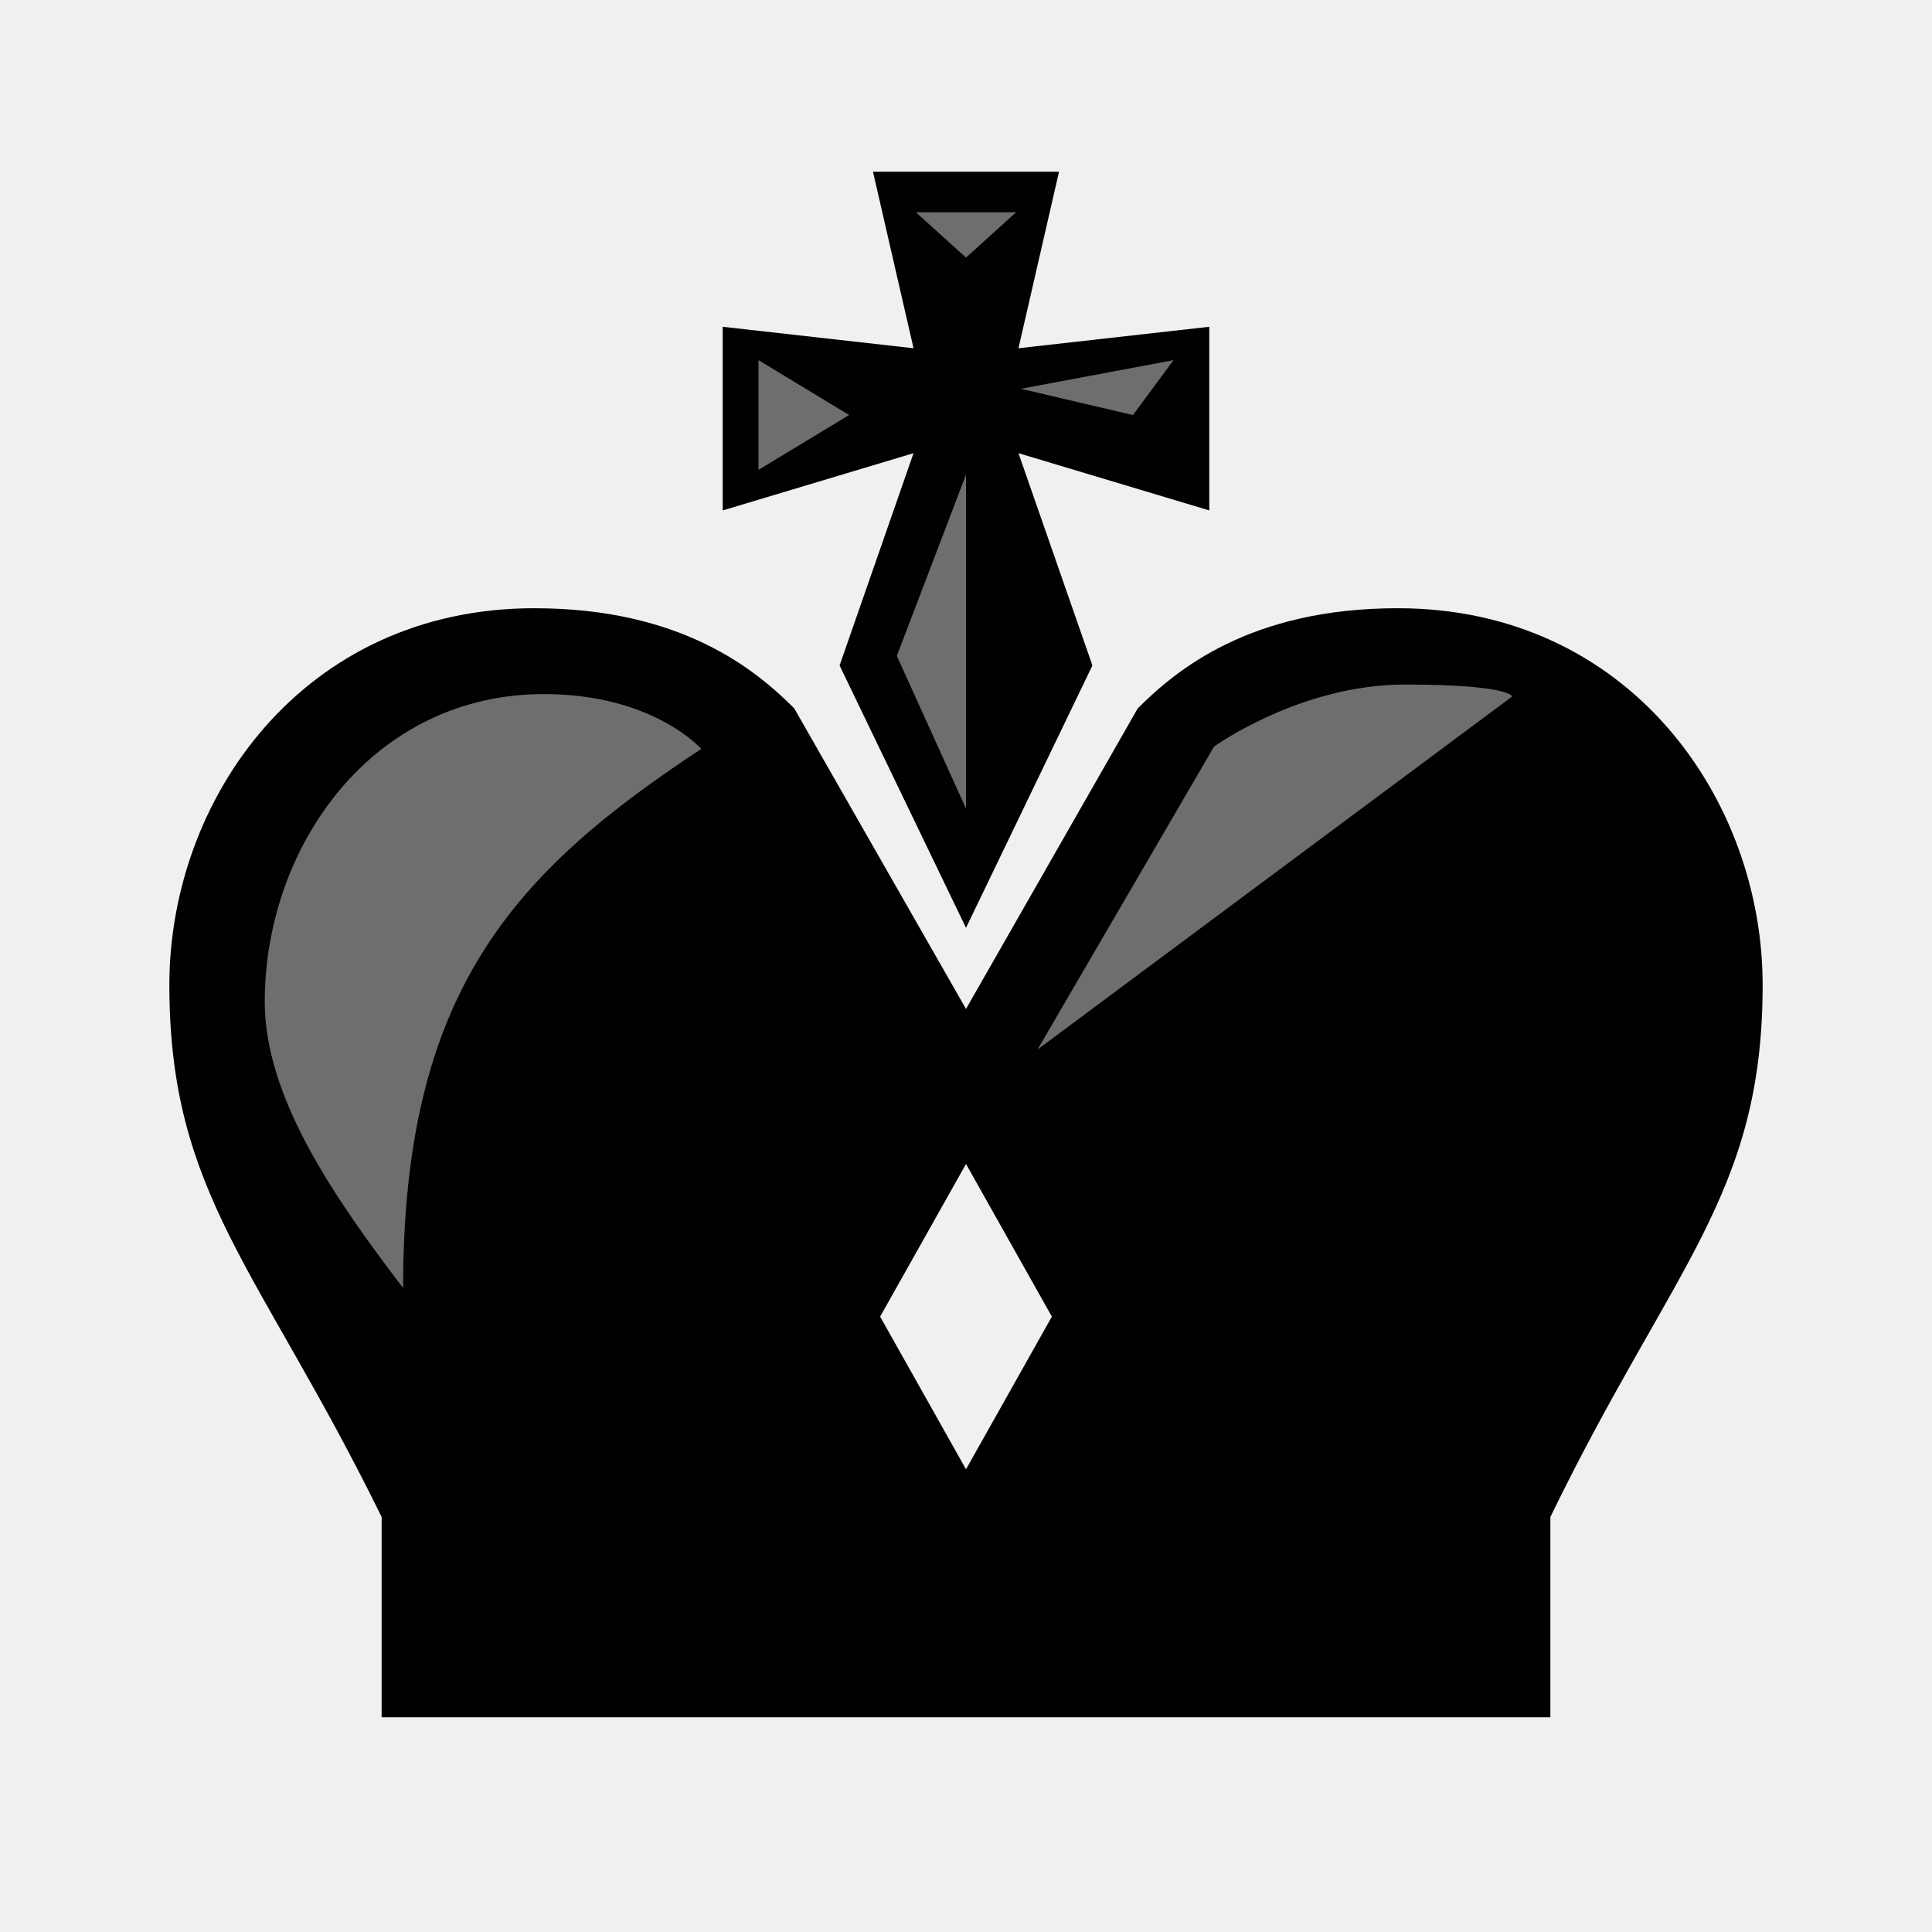
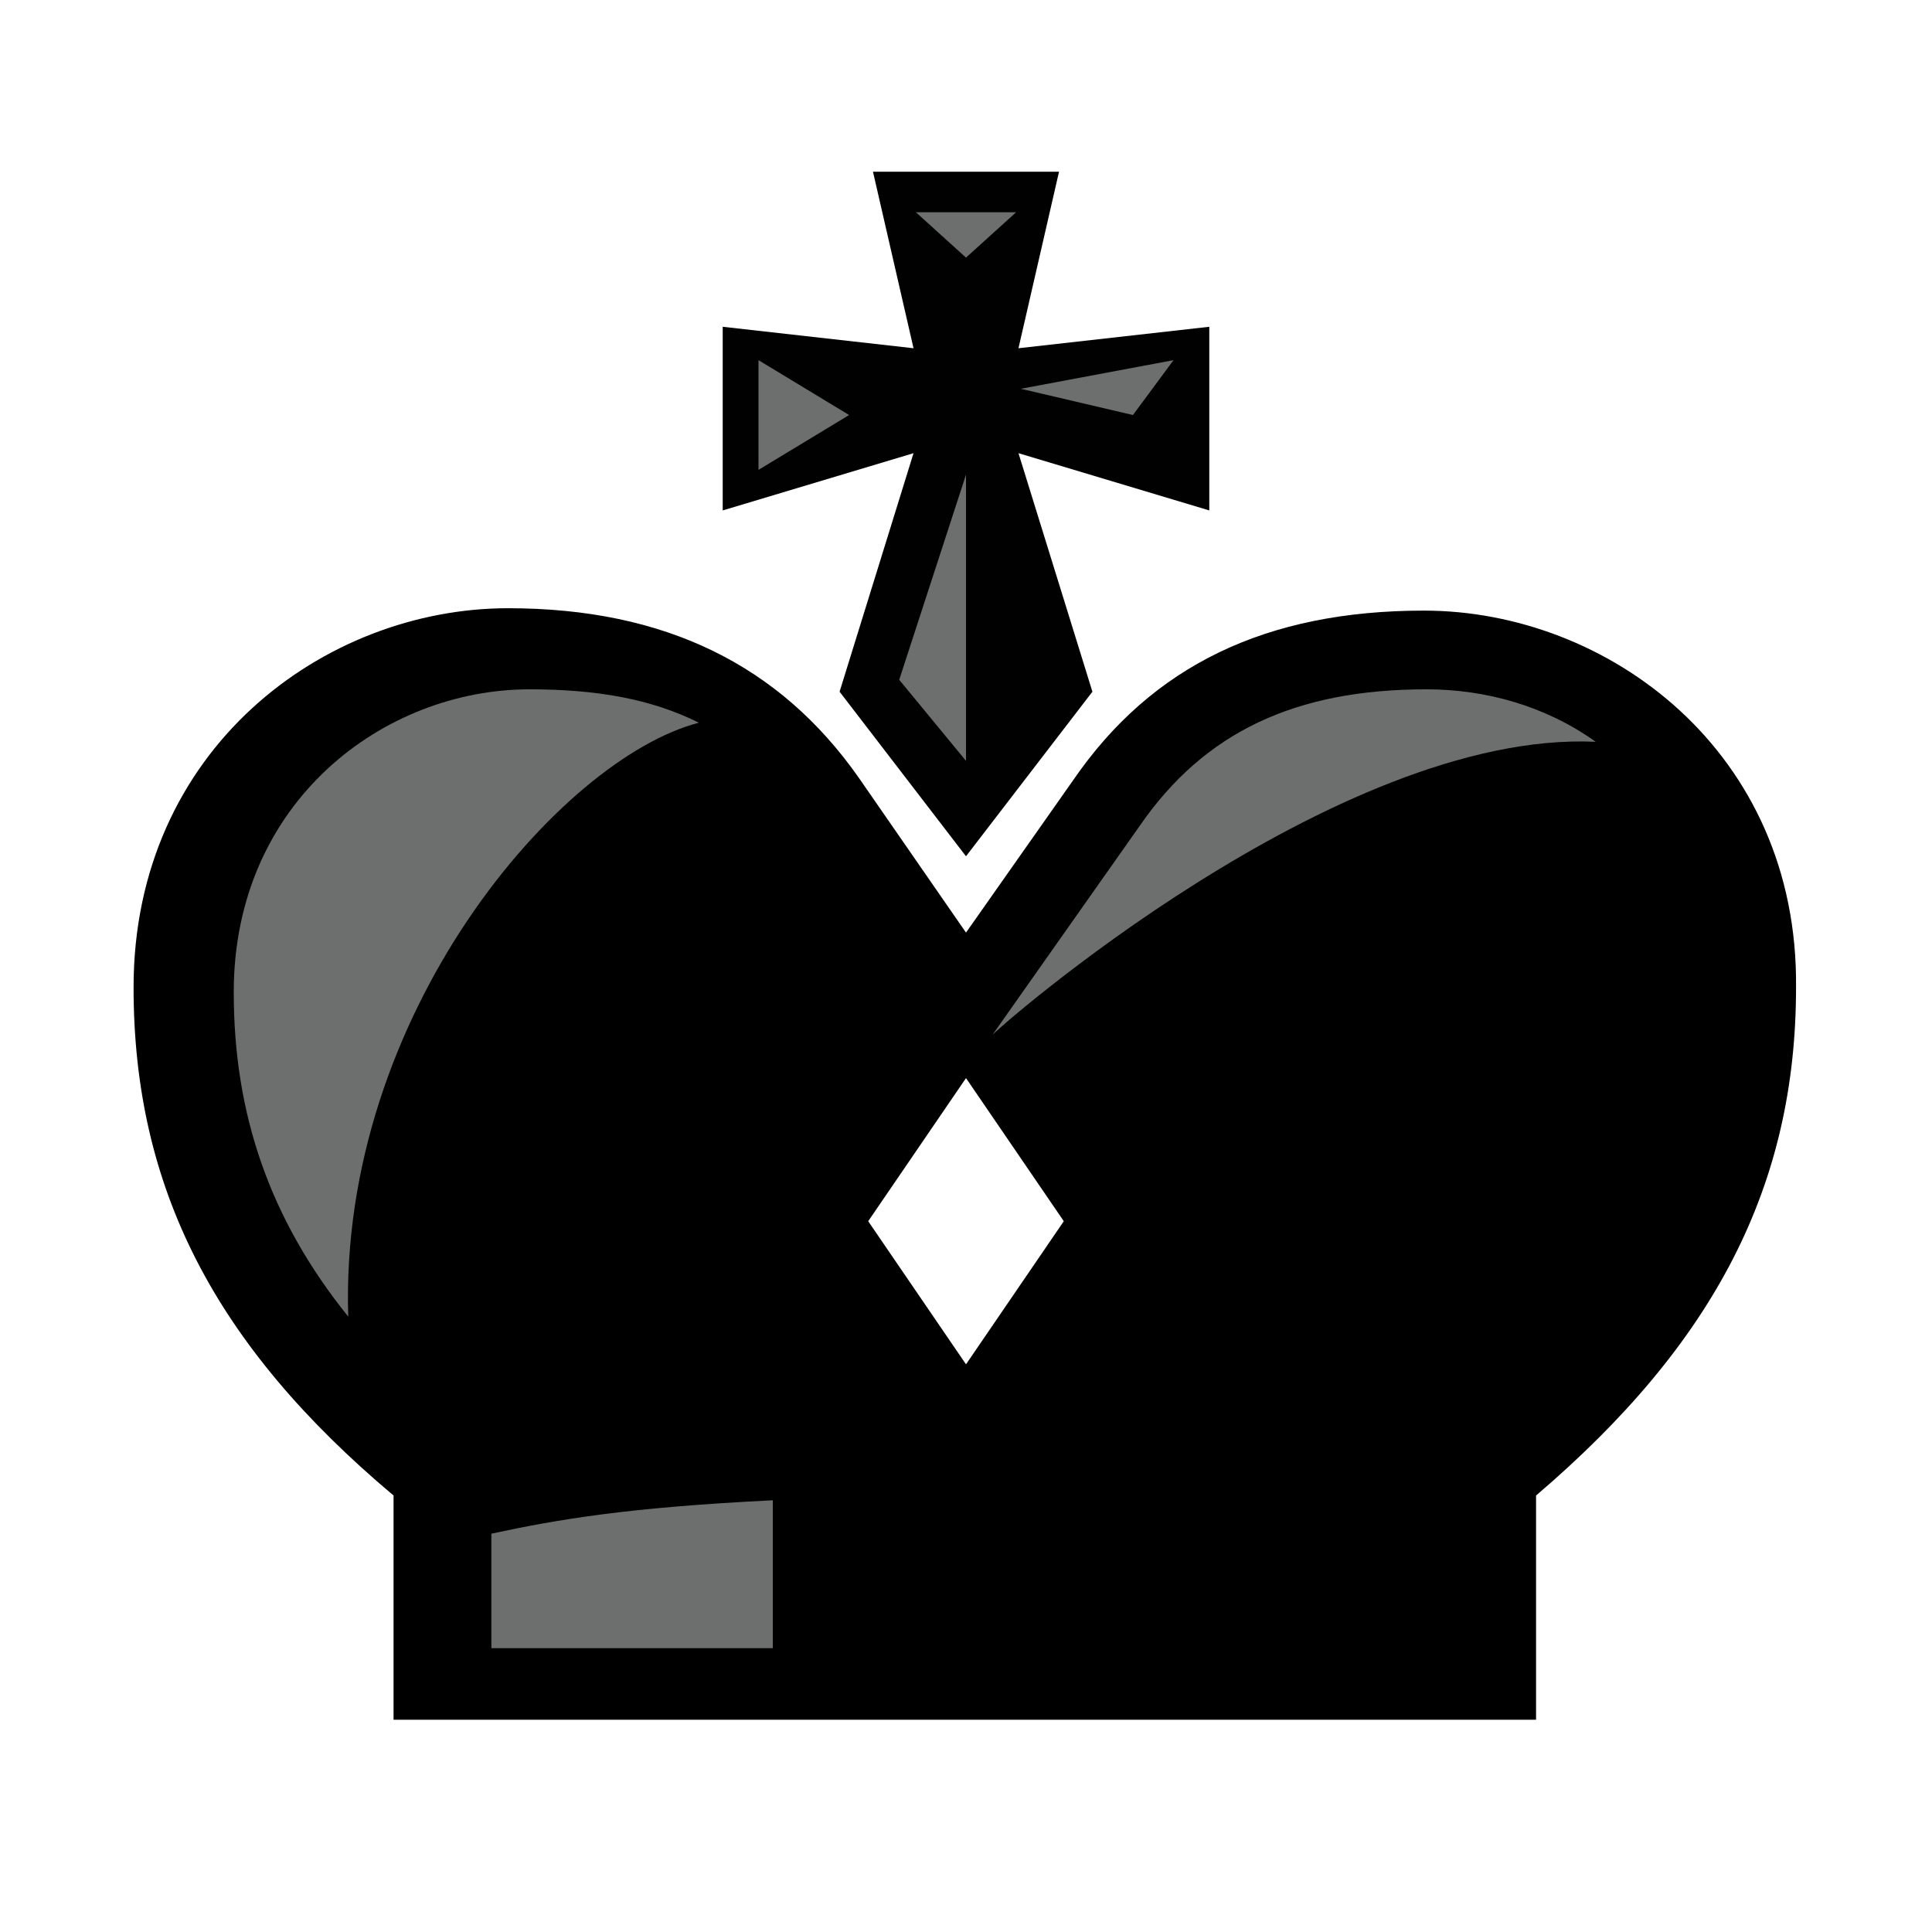
- <svg xmlns="http://www.w3.org/2000/svg" version="1.1" id="Layer_1" x="0px" y="0px" viewBox="0 0 81 81" style="enable-background:new 0 0 81 81;" xml:space="preserve">
+ <svg xmlns="http://www.w3.org/2000/svg" version="1.1" id="Layer_2_1_" x="0px" y="0px" viewBox="0 0 81 81" style="enable-background:new 0 0 81 81;" xml:space="preserve">
  <style type="text/css">
- 	.st0{fill:none;}
+ 	.st0{fill:#FFFFFF;}
	.st1{fill:#010101;}
	.st2{fill:#6D6E6E;}
</style>
  <rect class="st0" width="81" height="81" />
-   <path class="st1" d="M58.6,25.5c-6.2,0-9.3,2.6-10.9,4.2l-7.2,12.6l-7.2-12.6c-1.6-1.6-4.7-4.2-10.9-4.2c-9.7,0-15.3,8-15.3,15.8  c0,8.8,3.8,11.9,8.9,22.3V72h24.5H65v-8.4c5.1-10.5,8.9-13.5,8.9-22.3C73.9,33.5,68.3,25.5,58.6,25.5z M40.5,61.6l-3.6-6.4l3.6-6.4  l3.6,6.4L40.5,61.6z" />
-   <polygon class="st1" points="50.7,21.4 50.7,13.7 42.7,14.6 44.4,7.2 36.6,7.2 38.3,14.6 30.3,13.7 30.3,21.4 38.3,19 35.2,27.9   40.5,38.9 45.8,27.9 42.7,19 " />
-   <polygon class="st2" points="40.5,19.9 37.6,27.5 40.5,33.9 " />
-   <path class="st2" d="M22.8,29.1c-7.2,0-11.7,6.4-11.7,12.9c0,4,2.9,8.2,5.8,12c0-12.4,4.6-17.4,12.5-22.6  C29.4,31.4,27.4,29.1,22.8,29.1z" />
-   <path class="st2" d="M43.5,44l7.4-12.7c0,0,3.6-2.6,8-2.6s4.5,0.5,4.5,0.5L43.5,44z" />
-   <polygon class="st2" points="31.8,15.1 35.6,17.4 31.8,19.7 " />
-   <polygon class="st2" points="49.2,15.1 42.8,16.3 47.5,17.4 " />
-   <polygon class="st2" points="42.6,8.9 40.5,10.8 38.4,8.9 " />
+   <g>
+     <path d="M59.7,25.6c-6.6,0-11.4,2.3-14.7,7.1l-4.5,6.4L36,32.6c-3.3-4.7-8.1-7.1-14.7-7.1c-7.7,0-15.7,5.9-15.7,15.9   c0,8.4,3.4,15,10.9,21.3v9.4h47.9v-9.4c7.5-6.4,10.9-13,10.9-21.3C75.4,31.5,67.4,25.6,59.7,25.6z M40.5,57.2l-4.1-6l4.1-6l4.1,6   L40.5,57.2z" />
+     <polygon class="st1" points="50.7,21.4 50.7,13.7 42.7,14.6 44.4,7.2 36.6,7.2 38.3,14.6 30.3,13.7 30.3,21.4 38.3,19 35.2,29    40.5,35.9 45.8,29 42.7,19  " />
+   </g>
+   <g>
+     <polygon class="st2" points="40.5,19.9 37.7,28.5 40.5,31.9  " />
+     <polygon class="st2" points="31.8,15.1 35.6,17.4 31.8,19.7  " />
+     <polygon class="st2" points="49.2,15.1 42.8,16.3 47.5,17.4  " />
+     <polygon class="st2" points="42.6,8.9 40.5,10.8 38.4,8.9  " />
+     <path class="st2" d="M66.9,31.1c-2.1-1.5-4.6-2.2-7.1-2.2c-5.5,0-9.3,1.8-12,5.7l-6.2,8.8C41.6,43.3,56,30.6,66.9,31.1z" />
+     <path class="st2" d="M29.3,30.3c-2-1-4.3-1.4-7.1-1.4c-6.1,0-12.4,4.7-12.4,12.7c0,5.1,1.5,9.5,4.8,13.6   C14.2,42.5,23.5,31.8,29.3,30.3z" />
+     <path class="st2" d="M32.4,62.9c-6.1,0.3-9,0.8-11.8,1.4v4.8h11.8V62.9z" />
+   </g>
</svg>
